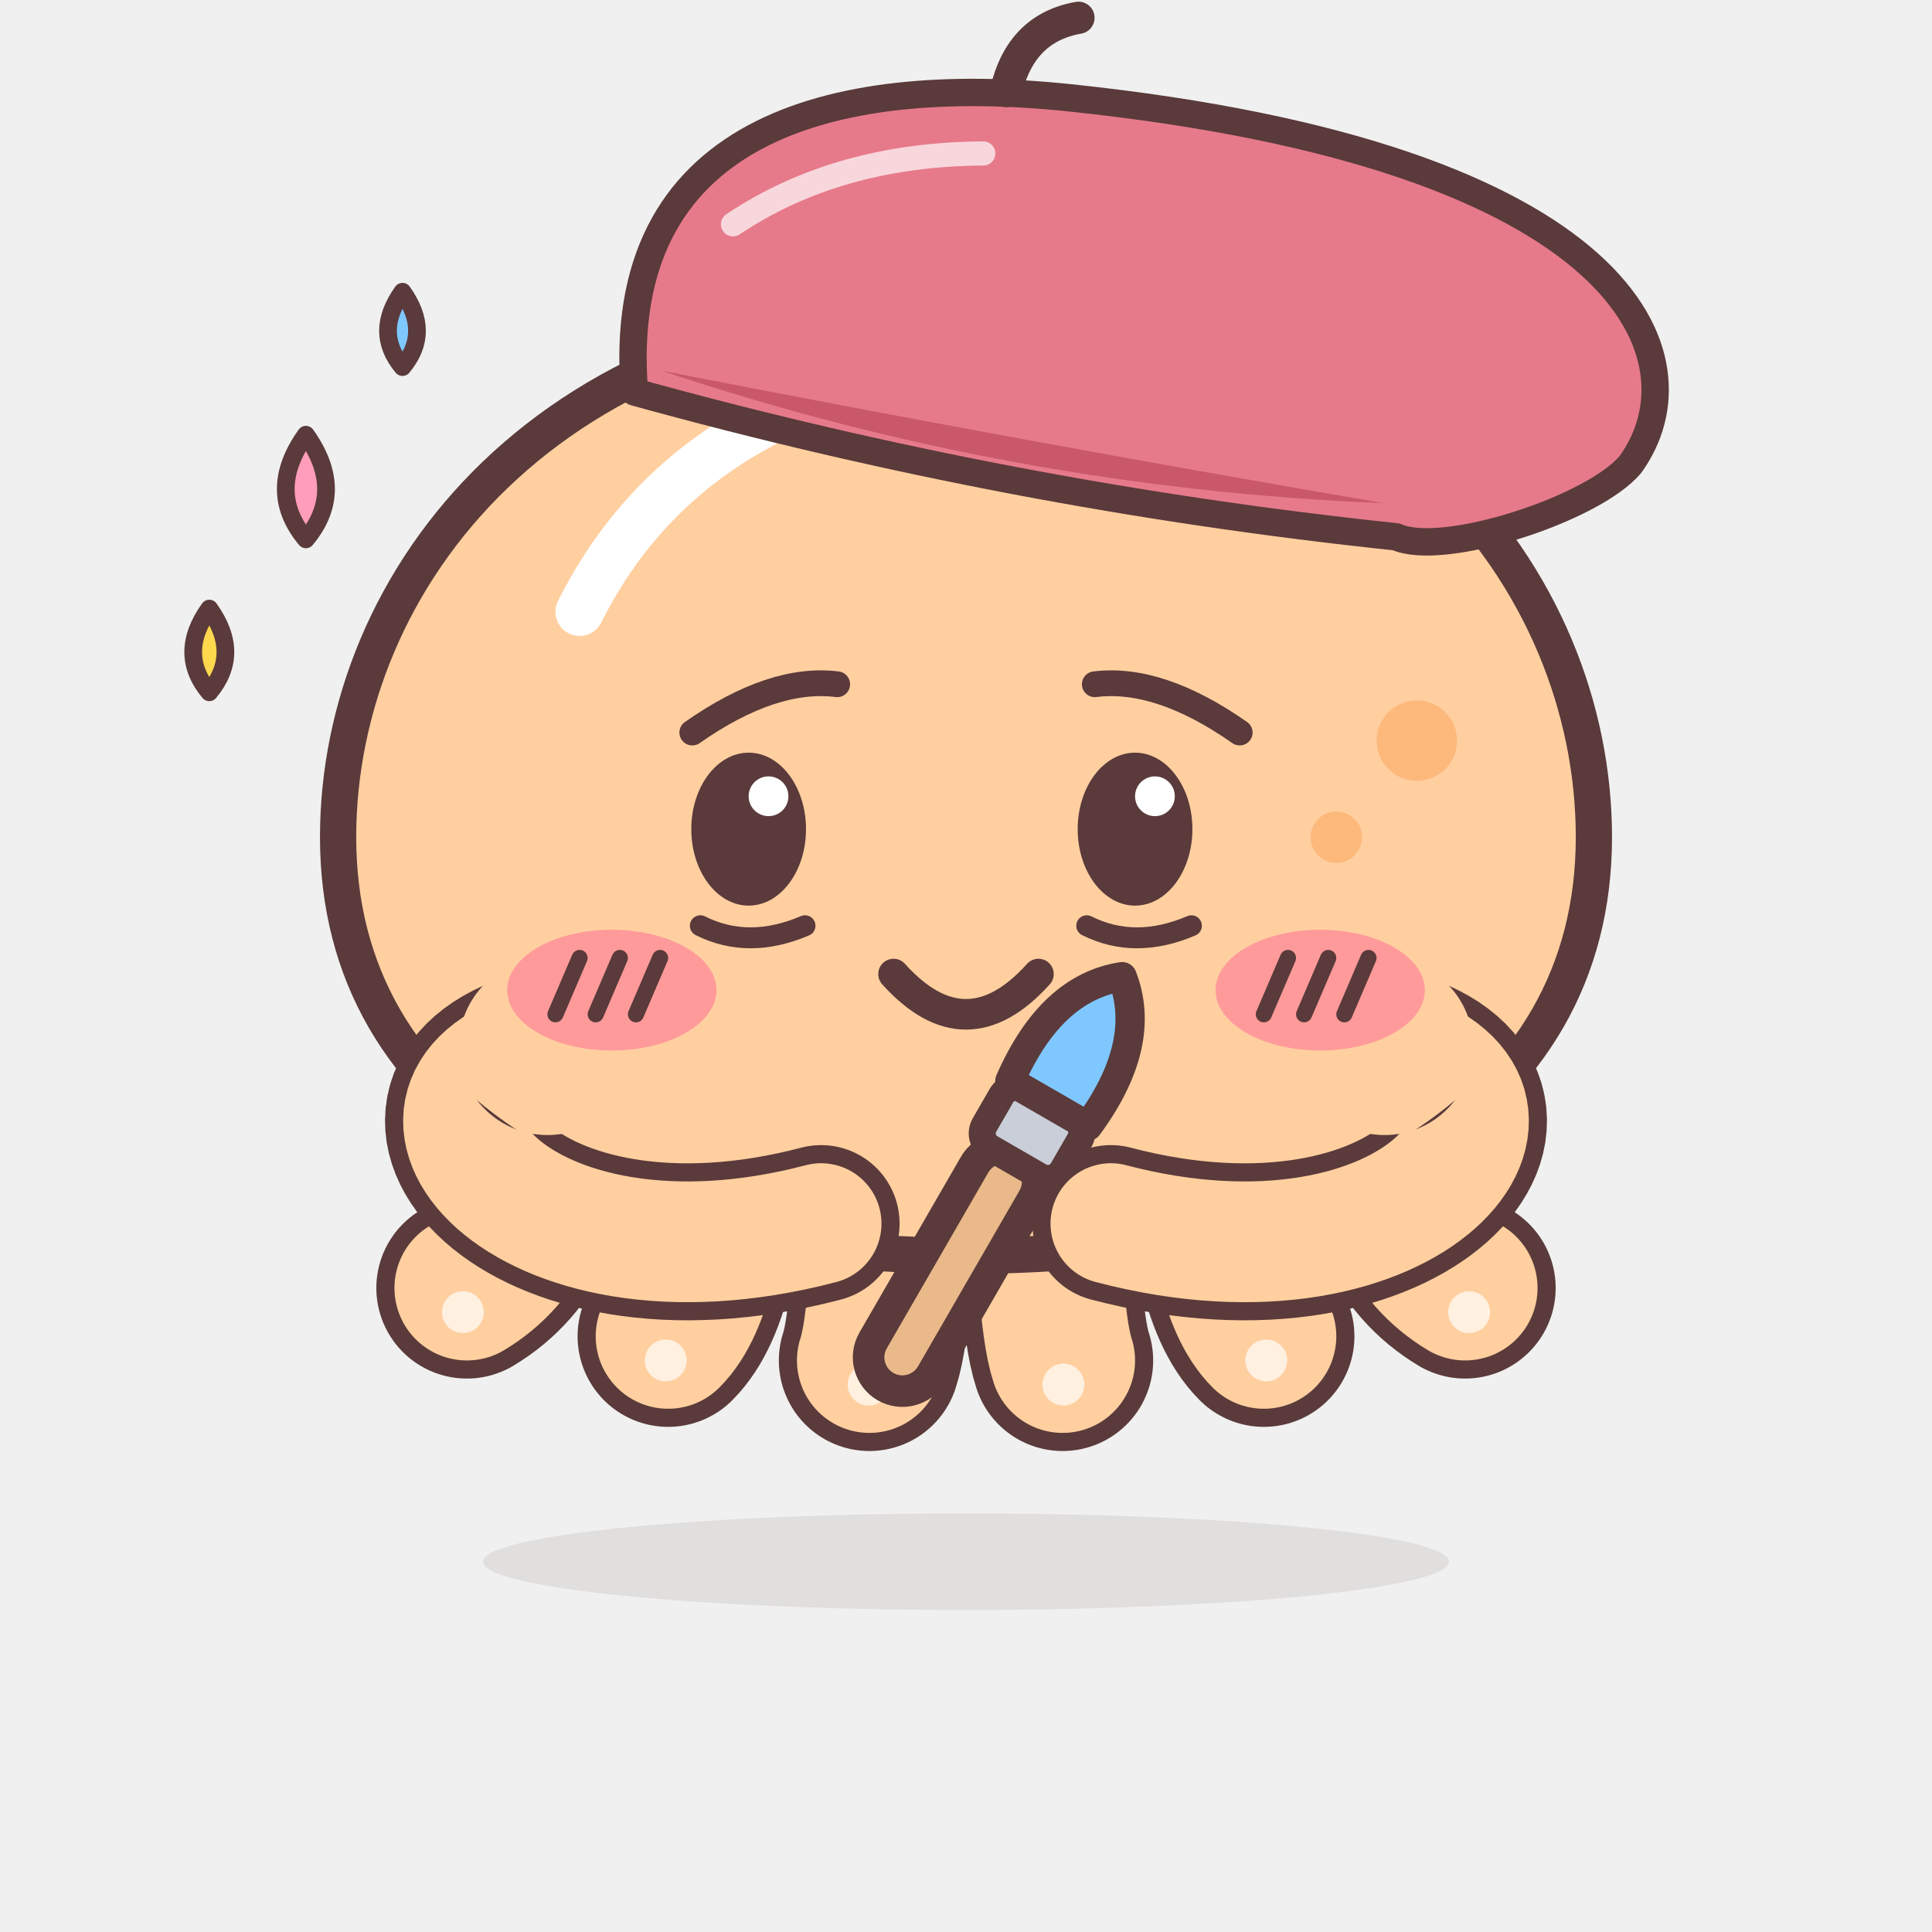
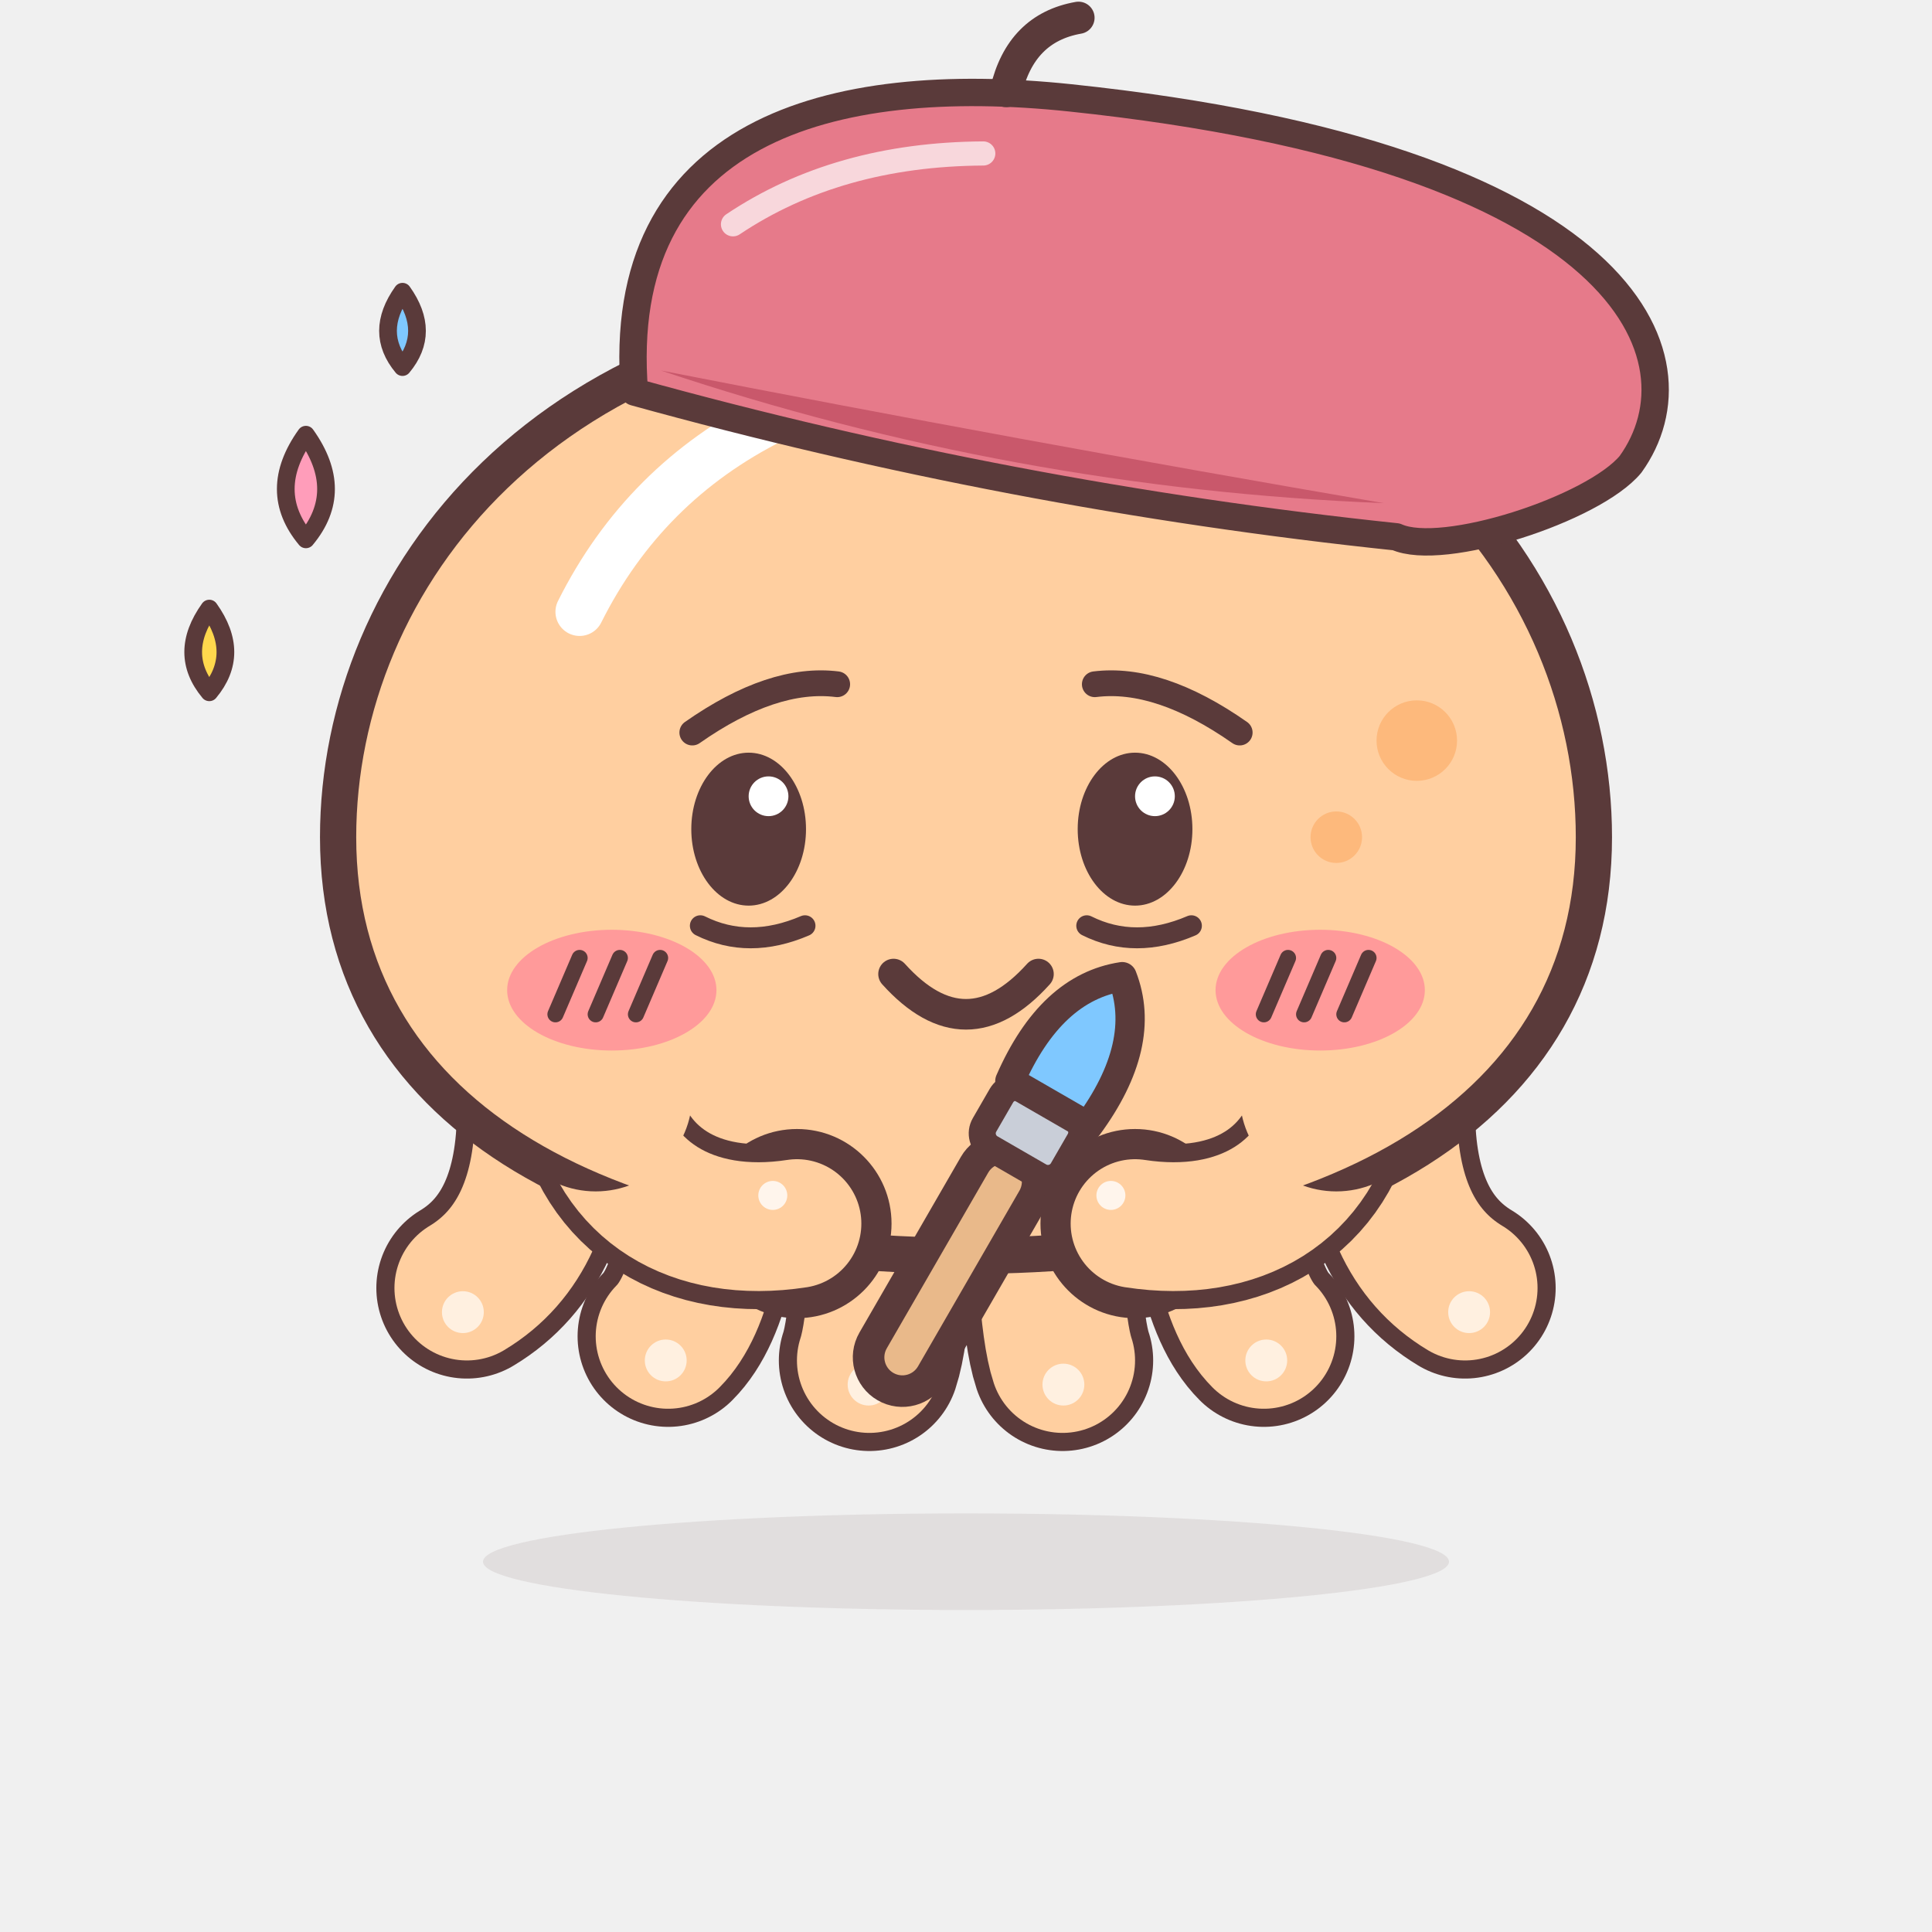
<svg xmlns="http://www.w3.org/2000/svg" viewBox="0 0 240 240" width="240" height="240">
  <ellipse cx="120" cy="194" rx="60" ry="6" fill="#5A3A3A" opacity="0.10" />
  <g fill="none" stroke-linecap="round" stroke-linejoin="round">
    <g stroke="#5A3A3A" stroke-width="22.5">
      <path d="M68 138 Q 68 154, 58 160" />
      <path d="M89 138 Q 89 160, 83 166" />
      <path d="M110 138 Q 110 163, 108 169" />
      <path d="M130 138 Q 130 163, 132 169" />
      <path d="M151 138 Q 151 160, 157 166" />
      <path d="M172 138 Q 172 154, 182 160" />
    </g>
    <g stroke="#FFCFA0" stroke-width="18">
      <path d="M68 138 Q 68 154, 58 160" />
      <path d="M89 138 Q 89 160, 83 166" />
      <path d="M110 138 Q 110 163, 108 169" />
      <path d="M130 138 Q 130 163, 132 169" />
      <path d="M151 138 Q 151 160, 157 166" />
      <path d="M172 138 Q 172 154, 182 160" />
    </g>
  </g>
  <g fill="none" stroke-linecap="round" stroke-linejoin="round">
    <g stroke="#5A3A3A" stroke-width="19.5" />
    <g stroke="#FFCFA0" stroke-width="15" />
  </g>
  <g fill="#FFF0E0">
    <circle cx="57.5" cy="163" r="2.6" />
    <circle cx="82.7" cy="169" r="2.6" />
    <circle cx="107.9" cy="172" r="2.6" />
    <circle cx="132.1" cy="172" r="2.6" />
    <circle cx="157.3" cy="169" r="2.6" />
    <circle cx="182.5" cy="163" r="2.6" />
  </g>
  <path d="M120 38 C 172 38, 198 72, 198 104 C 198 138, 166 156, 120 156 C 74 156, 42 138, 42 104 C 42 72, 68 38, 120 38 Z" fill="#FFCFA0" stroke="#5A3A3A" stroke-width="4.5" />
  <g fill="#FDB97C">
    <circle cx="176" cy="92" r="5" />
    <circle cx="166" cy="104" r="3.2" />
  </g>
  <path d="M72 76 Q 80 60, 96 52" fill="none" stroke="#FFFFFF" stroke-width="6" stroke-linecap="round" />
  <g transform="rotate(6 130 40)">
    <path d="M80 54 C 74 22, 100 12, 130 12 C 200 12, 212 36, 204 50 C 200 56, 182 64, 176 62 Q 128 62, 80 54 Z" fill="#E67A8A" stroke="#5A3A3A" stroke-width="3.4" stroke-linejoin="round" />
    <path d="M83 51 Q 128 55, 174 58 Q 128 61, 83 51 Z" fill="#C9586B" />
    <path d="M122 12 q 1 -8 8 -10" stroke="#5A3A3A" stroke-width="4" fill="none" stroke-linecap="round" />
    <path d="M90 32 Q 102 22, 120 20" stroke="#FFFFFF" stroke-width="3" fill="none" stroke-linecap="round" opacity="0.7" />
  </g>
  <ellipse cx="76" cy="123" rx="13" ry="7.5" fill="#FF9A9A" />
  <ellipse cx="164" cy="123" rx="13" ry="7.5" fill="#FF9A9A" />
  <path d="M72 119 l -3 7" fill="none" stroke="#5A3A3A" stroke-width="2" stroke-linecap="round" stroke-linejoin="round" />
  <path d="M77 119 l -3 7" fill="none" stroke="#5A3A3A" stroke-width="2" stroke-linecap="round" stroke-linejoin="round" />
  <path d="M82 119 l -3 7" fill="none" stroke="#5A3A3A" stroke-width="2" stroke-linecap="round" stroke-linejoin="round" />
  <path d="M160 119 l -3 7" fill="none" stroke="#5A3A3A" stroke-width="2" stroke-linecap="round" stroke-linejoin="round" />
  <path d="M165 119 l -3 7" fill="none" stroke="#5A3A3A" stroke-width="2" stroke-linecap="round" stroke-linejoin="round" />
  <path d="M170 119 l -3 7" fill="none" stroke="#5A3A3A" stroke-width="2" stroke-linecap="round" stroke-linejoin="round" />
  <path d="M86 91 Q 96 84, 104 85" fill="none" stroke="#5A3A3A" stroke-width="3.2" stroke-linecap="round" stroke-linejoin="round" />
  <path d="M154 91 Q 144 84, 136 85" fill="none" stroke="#5A3A3A" stroke-width="3.2" stroke-linecap="round" stroke-linejoin="round" />
  <ellipse cx="93" cy="103" rx="7.125" ry="9.5" fill="#5A3A3A" />
  <circle cx="95.47" cy="98.915" r="2.47" fill="#FFFFFF" />
  <path d="M87 115 Q 93 118, 100 115" fill="none" stroke="#5A3A3A" stroke-width="2.6" stroke-linecap="round" stroke-linejoin="round" />
  <ellipse cx="141" cy="103" rx="7.125" ry="9.5" fill="#5A3A3A" />
  <circle cx="143.47" cy="98.915" r="2.47" fill="#FFFFFF" />
  <path d="M135 115 Q 141 118, 148 115" fill="none" stroke="#5A3A3A" stroke-width="2.6" stroke-linecap="round" stroke-linejoin="round" />
  <path d="M111 121 Q 120 131, 129 121" fill="none" stroke="#5A3A3A" stroke-width="3.8" stroke-linecap="round" stroke-linejoin="round" />
  <g transform="translate(124 148) scale(1.4) translate(-124 -148)">
    <g transform="rotate(30 124 148)">
      <rect x="121" y="144" width="6" height="24" rx="3" fill="#E9B98A" stroke="#5A3A3A" stroke-width="2.8" />
      <rect x="120" y="139" width="8" height="6" rx="1.5" fill="#C9CED8" stroke="#5A3A3A" stroke-width="2.4" />
      <path d="M120 139 Q 119 130, 124 126 Q 129 130, 128 139 Z" fill="#7FC8FF" stroke="#5A3A3A" stroke-width="2.6" stroke-linejoin="round" />
    </g>
  </g>
  <path d="M38 54.0 Q 43 61.0, 38 67 Q 33 61.0, 38 54.0 Z" fill="#FF9DBA" stroke="#5A3A3A" stroke-width="2.2" stroke-linejoin="round" />
  <path d="M26 75.6 Q 30 81.2, 26 86 Q 22 81.2, 26 75.6 Z" fill="#FFD84D" stroke="#5A3A3A" stroke-width="2.2" stroke-linejoin="round" />
  <path d="M50 36.24 Q 53.6 41.28, 50 45.6 Q 46.4 41.28, 50 36.24 Z" fill="#7FC8FF" stroke="#5A3A3A" stroke-width="2.2" stroke-linejoin="round" />
  <mask id="ISFP-arms" maskUnits="userSpaceOnUse" x="0" y="0" width="240" height="240">
    <rect width="240" height="240" fill="#fff" />
-     <circle cx="68.0" cy="130.0" r="11" fill="#000" />
-     <circle cx="172.0" cy="130.0" r="11" fill="#000" />
+     <circle cx="74.0" cy="136.0" r="12" fill="#000" />
+     <circle cx="166.0" cy="136.0" r="12" fill="#000" />
  </mask>
  <g mask="url(#ISFP-arms)">
-     <g fill="none" stroke-linecap="round" stroke-linejoin="round">
-       <g stroke="#5A3A3A" stroke-width="19.5">
-         <path d="M68 130 C 44 136, 64 162, 102 152" />
-         <path d="M172 130 C 196 136, 176 162, 138 152" />
-       </g>
-       <g stroke="#FFCFA0" stroke-width="15">
-         <path d="M68 130 C 44 136, 64 162, 102 152" />
-         <path d="M172 130 C 196 136, 176 162, 138 152" />
-       </g>
+     <g stroke="#5A3A3A" stroke-width="20.5" fill="none" stroke-linecap="round">
+       <path d="M74 136 C 76 148, 86 154, 99 152" />
+       <path d="M166 136 C 164 148, 154 154, 141 152" />
    </g>
+     <circle cx="99.0" cy="152.0" r="11.75" fill="#5A3A3A" />
+     <circle cx="141.0" cy="152.0" r="11.75" fill="#5A3A3A" />
+     <g stroke="#FFCFA0" stroke-width="16" fill="none" stroke-linecap="round">
+       <path d="M74 136 C 76 148, 86 154, 99 152" />
+       <path d="M166 136 C 164 148, 154 154, 141 152" />
+     </g>
+     <circle cx="99.0" cy="152.0" r="7.25" fill="#FFCFA0" />
+     <circle cx="141.0" cy="152.0" r="7.25" fill="#FFCFA0" />
+     <circle cx="96.0" cy="148.5" r="1.8" fill="#FFFFFF" opacity="0.8" />
+     <circle cx="138.0" cy="148.5" r="1.8" fill="#FFFFFF" opacity="0.8" />
  </g>
</svg>
